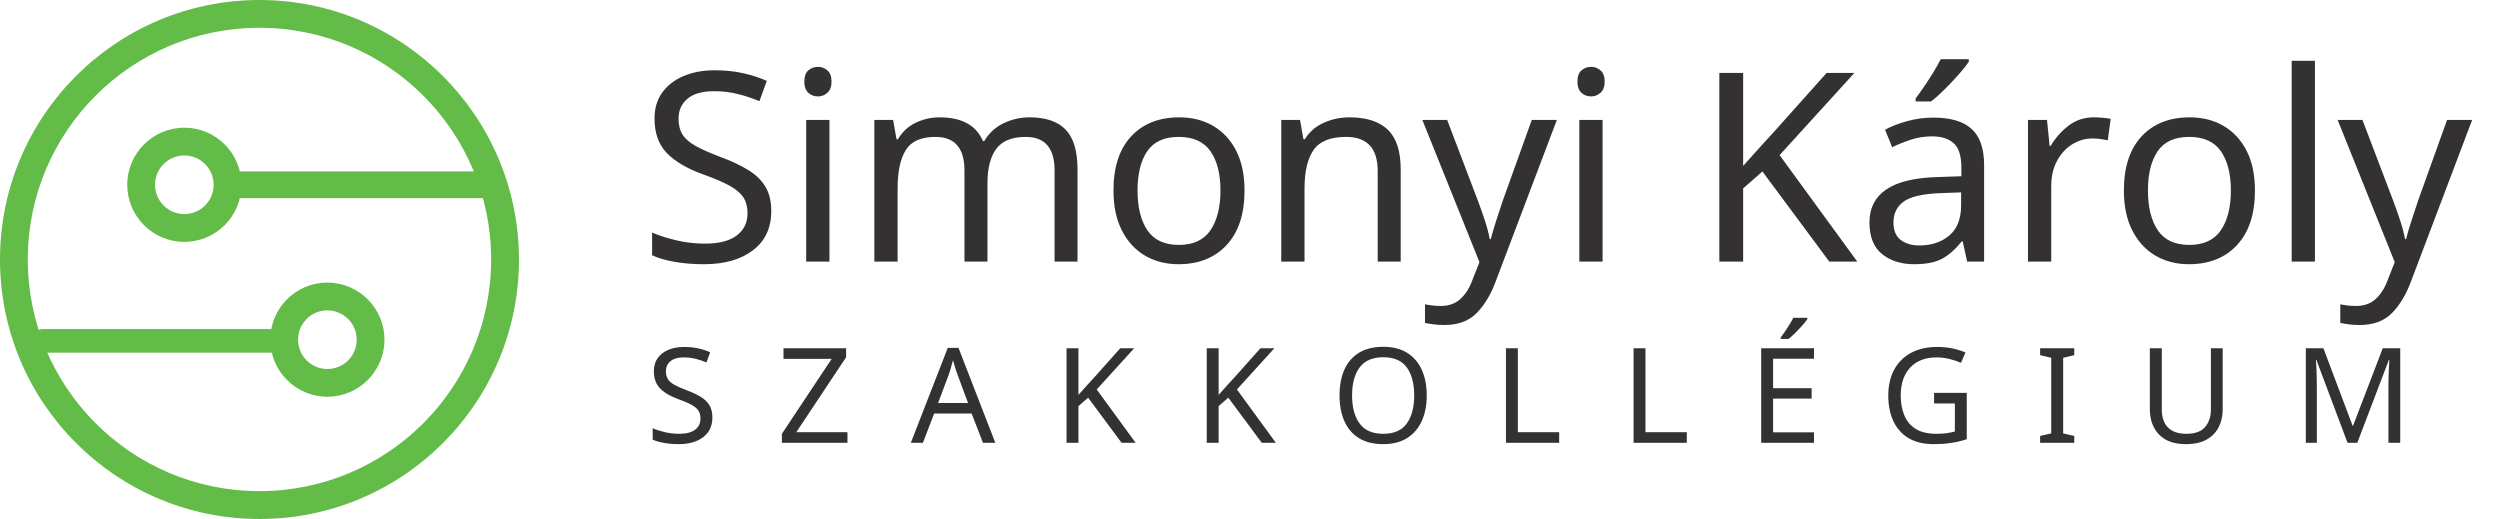
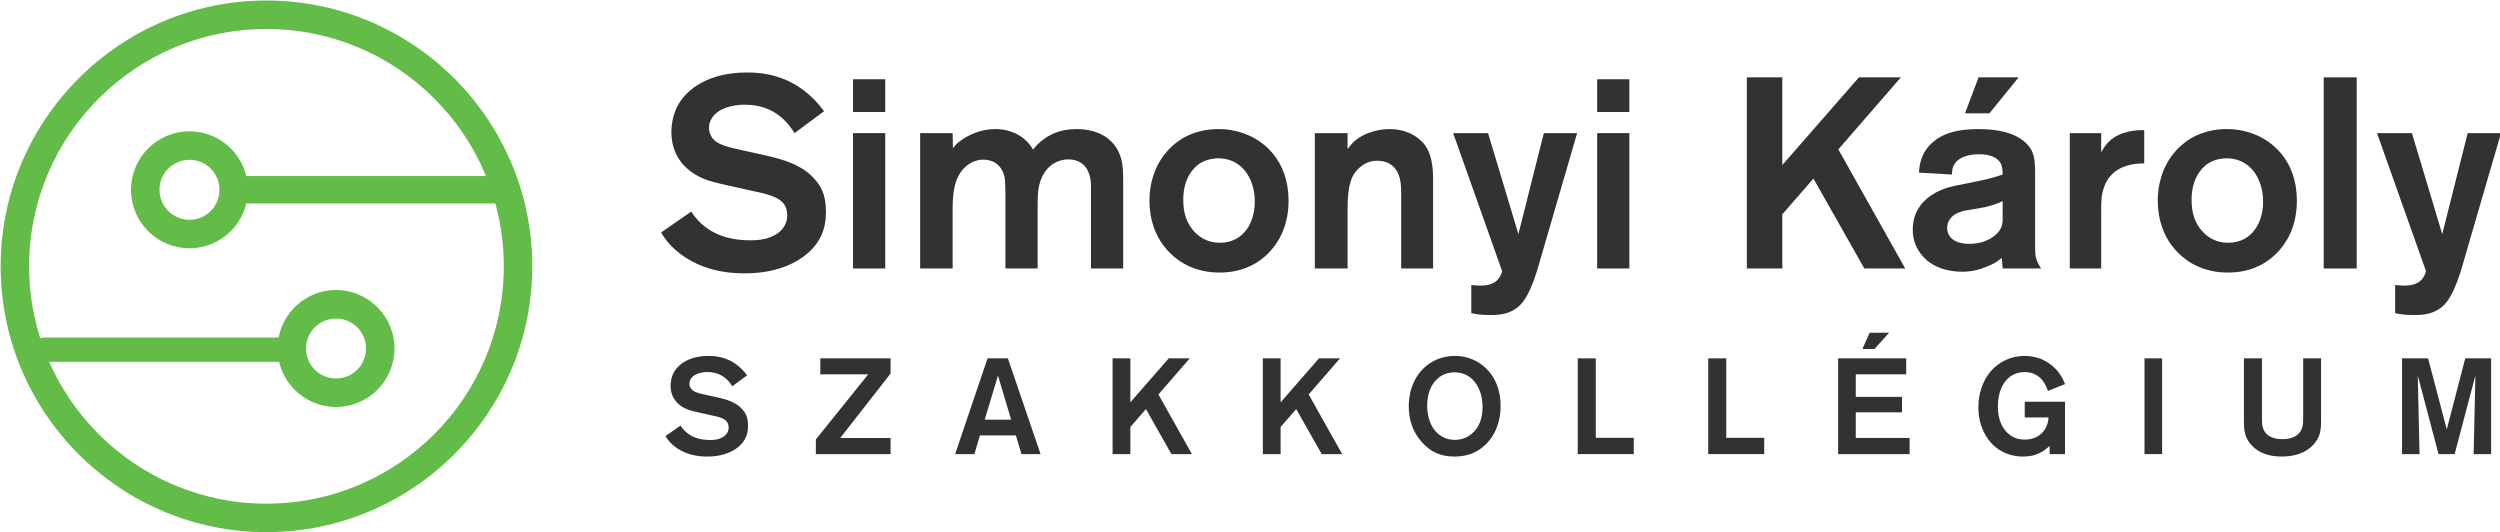
- <svg xmlns="http://www.w3.org/2000/svg" viewBox="0 0 728.72 151.27">
-   <defs>
-     <style>.cls-1{font-size:77.02px;}.cls-1,.cls-2{fill:#333132;font-family:AkzidenzGroteskBQ-Medium, Akzidenz-Grotesk BQ;}.cls-2{font-size:38.59px;letter-spacing:0.44em;}.cls-3{fill:#63bc47;}</style>
-   </defs>
-   <g id="Réteg_2" data-name="Réteg 2">
-     <g id="Layer_1" data-name="Layer 1">
-       <text class="cls-1" transform="translate(186.16 76.25)">Simonyi Károly</text>
-       <text class="cls-2" transform="translate(188.28 129.07)">SZAKKOLLÉGIUM</text>
-       <path class="cls-3" d="M75.64,8.1A67.53,67.53,0,1,1,8.1,75.64,67.53,67.53,0,0,1,75.64,8.1m0-8.1a75.64,75.64,0,1,0,75.64,75.64A75.72,75.72,0,0,0,75.64,0Z" />
-       <path class="cls-3" d="M141.28,57.76H66.45a3.9,3.9,0,0,1,0-7.79h74.83a3.9,3.9,0,1,1,0,7.79ZM53.73,45.32a8.54,8.54,0,1,0,8.54,8.54,8.54,8.54,0,0,0-8.54-8.54m0-8.1A16.64,16.64,0,1,1,37.09,53.86,16.66,16.66,0,0,1,53.73,37.22Z" />
-       <path class="cls-3" d="M82.8,102.8H12.38a3.45,3.45,0,0,1,0-6.89H82.8a3.45,3.45,0,0,1,0,6.89Z" />
-       <path class="cls-3" d="M95.43,90.48A8.54,8.54,0,1,1,86.89,99a8.54,8.54,0,0,1,8.54-8.54m0-8.1A16.64,16.64,0,1,0,112.07,99,16.66,16.66,0,0,0,95.43,82.38Z" />
+ <svg xmlns="http://www.w3.org/2000/svg" width="100%" height="100%" viewBox="0 0 2964 630" version="1.1" xml:space="preserve" style="fill-rule:evenodd;clip-rule:evenodd;stroke-linejoin:round;stroke-miterlimit:2;">
+   <g id="Simonyi" transform="matrix(4.16667,0,0,4.16667,-235,-163)">
+     <g transform="matrix(1,0,0,1,286.107,65.368)">
+       <path d="M0,45.908C-6.547,51.454 -15.328,51.531 -17.793,51.531C-21.028,51.531 -31.427,51.377 -38.975,43.443C-39.899,42.441 -40.901,41.133 -41.594,39.9L-33.044,33.969C-30.656,37.512 -26.189,42.134 -16.175,42.134C-15.713,42.134 -13.788,42.134 -12.17,41.749C-11.015,41.517 -5.7,40.054 -5.7,34.97C-5.7,34.431 -5.777,32.968 -6.701,31.735C-8.55,29.27 -13.479,28.577 -16.175,27.961L-22.646,26.497C-25.418,25.881 -28.423,25.265 -30.888,23.955C-33.429,22.646 -38.667,19.179 -38.667,11.323C-38.667,10.091 -38.513,6.548 -36.587,3.312C-34.123,-0.847 -28.191,-5.623 -17.177,-5.623C-12.324,-5.623 -2.773,-4.853 4.776,5.392L-3.62,11.631C-5.314,8.935 -9.166,3.543 -17.716,3.543C-18.255,3.543 -25.11,3.467 -27.344,7.703C-27.807,8.55 -27.96,9.32 -27.96,10.168C-27.96,11.092 -27.729,11.862 -27.267,12.633C-25.958,14.866 -22.954,15.559 -17.947,16.638L-12.324,17.87C-7.163,19.026 -1.463,20.566 2.157,24.803C3.697,26.497 5.315,28.962 5.315,33.969C5.315,38.898 3.774,42.673 0,45.908" style="fill:rgb(51,49,50);fill-rule:nonzero;" />
+     </g>
+     <g transform="matrix(1,0,0,1,0,-52.618)">
+       <path d="M299.123,129.617L308.289,129.617L308.289,168.13L299.123,168.13L299.123,129.617ZM299.123,114.289L308.289,114.289L308.289,123.609L299.123,123.609L299.123,114.289Z" style="fill:rgb(51,49,50);fill-rule:nonzero;" />
+     </g>
+     <g transform="matrix(1,0,0,1,366.828,75.8443)">
+       <path d="M0,39.668L0,16.098C0,14.634 -0.308,8.626 -6.47,8.626C-7.934,8.626 -11.246,9.166 -13.325,12.555C-15.097,15.328 -15.174,18.486 -15.174,21.567L-15.174,39.668L-24.34,39.668L-24.34,18.101C-24.34,17.253 -24.417,16.406 -24.417,15.559C-24.417,14.789 -24.417,12.093 -26.497,10.167C-28.037,8.78 -29.963,8.703 -30.656,8.703C-31.581,8.703 -33.583,8.935 -35.509,10.552C-39.283,13.787 -39.36,19.179 -39.36,23.492L-39.36,39.668L-48.604,39.668L-48.604,1.155L-39.36,1.155L-39.283,5.468C-38.667,4.621 -38.436,4.39 -38.051,4.082C-36.741,2.85 -32.582,0 -27.19,0C-22.8,0 -18.64,2.002 -16.483,5.854C-15.79,5.006 -15.02,3.928 -12.94,2.541C-11.323,1.463 -8.627,0 -4.082,0C1.772,0 7.01,2.541 8.627,8.549C9.089,10.321 9.167,11.861 9.167,15.328L9.167,39.668L0,39.668Z" style="fill:rgb(51,49,50);fill-rule:nonzero;" />
+     </g>
+     <g transform="matrix(1,0,0,1,403.029,108.349)">
+       <path d="M0,-24.186C-0.848,-24.186 -3.158,-24.032 -5.238,-22.723C-7.241,-21.413 -9.937,-18.255 -9.937,-12.478C-9.937,-10.629 -9.782,-9.012 -9.166,-7.241C-8.55,-5.392 -5.854,-0.154 0.462,-0.154C7.472,-0.154 10.629,-6.316 10.398,-12.401C10.244,-18.409 6.778,-24.186 0,-24.186M18.486,-3.62C16.946,0.308 11.939,8.319 0.462,8.319C-1.155,8.319 -4.468,8.242 -8.242,6.547C-12.247,4.776 -19.565,-0.616 -19.565,-12.247C-19.565,-16.407 -18.409,-19.488 -17.87,-20.874C-16.253,-24.725 -11.323,-32.505 0.154,-32.505C1.617,-32.505 5.007,-32.351 8.627,-30.733C12.786,-28.962 19.95,-23.801 20.027,-12.247C20.027,-10.861 19.95,-7.241 18.486,-3.62" style="fill:rgb(51,49,50);fill-rule:nonzero;" />
+     </g>
+     <g transform="matrix(1,0,0,1,455.096,75.8443)">
+       <path d="M0,39.668L0,20.026C0,17.022 0,15.559 -0.385,14.095C-1.463,9.628 -4.93,9.012 -6.778,9.012C-7.779,9.012 -9.705,9.166 -11.631,10.783C-14.403,13.094 -15.251,16.329 -15.251,22.953L-15.251,39.668L-24.571,39.668L-24.571,1.155L-15.251,1.155L-15.251,5.699C-15.097,5.468 -14.327,4.467 -13.557,3.697C-9.937,0.308 -4.698,0 -3.389,0C2.312,0 5.623,2.926 6.855,4.698C9.32,8.241 9.089,13.094 9.089,17.022L9.089,39.668L0,39.668Z" style="fill:rgb(51,49,50);fill-rule:nonzero;" />
+     </g>
+     <g transform="matrix(1,0,0,1,495.379,95.1777)">
+       <path d="M0,15.405C-1.387,20.18 -3.389,28.345 -7.009,31.272C-9.397,33.198 -11.862,33.583 -14.866,33.583C-17.793,33.583 -18.871,33.352 -20.335,33.044L-20.335,25.033C-16.638,25.496 -14.558,25.033 -13.171,23.878C-12.016,22.8 -11.708,21.644 -11.554,21.105L-25.495,-18.178L-15.56,-18.178L-6.933,10.552L0.309,-18.178L9.782,-18.178L0,15.405Z" style="fill:rgb(51,49,50);fill-rule:nonzero;" />
+     </g>
+     <g transform="matrix(1,0,0,1,0,-52.618)">
+       <path d="M510.86,129.617L520.026,129.617L520.026,168.13L510.86,168.13L510.86,129.617ZM510.86,114.289L520.026,114.289L520.026,123.609L510.86,123.609L510.86,114.289Z" style="fill:rgb(51,49,50);fill-rule:nonzero;" />
+     </g>
+     <g transform="matrix(1,0,0,1,586.884,61.1313)">
+       <path d="M0,54.381L-14.481,28.808L-23.339,38.976L-23.339,54.381L-33.43,54.381L-33.43,0L-23.339,0L-23.339,24.957L-1.541,0L10.398,0L-7.395,20.489L11.631,54.381L0,54.381Z" style="fill:rgb(51,49,50);fill-rule:nonzero;" />
+     </g>
+     <g transform="matrix(1,0,0,1,622.467,106.191)">
+       <path d="M0,-34.815L-6.932,-34.815L-3.081,-45.06L8.319,-45.06L0,-34.815ZM3.774,-9.858C2.234,-9.088 0.231,-8.318 -3.543,-7.702C-5.622,-7.316 -7.856,-7.239 -9.782,-6.084C-11.092,-5.236 -12.016,-3.927 -12.016,-2.232C-12.016,0.078 -10.321,2.311 -5.699,2.311C-0.616,2.311 2.388,-0.307 3.235,-2.079C3.852,-3.312 3.774,-4.39 3.774,-5.622L3.774,-9.858ZM3.774,9.321L3.544,6.317C2.08,7.55 0.771,8.166 0,8.474C-2.542,9.63 -4.93,10.245 -7.779,10.245C-9.628,10.245 -16.561,10.015 -20.104,4.314C-20.72,3.313 -21.875,1.233 -21.798,-1.848C-21.798,-4.004 -21.259,-8.318 -16.561,-11.476C-13.402,-13.633 -10.398,-14.095 -6.854,-14.788C-1.155,-15.943 0.925,-16.405 3.774,-17.407C3.774,-18.408 3.697,-19.641 3.235,-20.565C2.465,-22.028 0.54,-23.184 -2.85,-23.184C-6.393,-23.184 -8.627,-22.106 -9.628,-20.796C-10.706,-19.486 -10.629,-17.946 -10.629,-17.407L-20.026,-17.946C-19.949,-19.641 -19.642,-23.723 -15.867,-26.804C-13.479,-28.807 -9.859,-30.347 -3.157,-30.347C3.158,-30.347 6.855,-29.038 9.243,-27.343C10.861,-26.188 11.708,-24.878 12.017,-24.262C13.018,-22.26 13.018,-19.564 13.018,-17.407L13.018,3.082C13.018,6.009 13.172,6.856 14.712,9.321L3.774,9.321Z" style="fill:rgb(51,49,50);fill-rule:nonzero;" />
+     </g>
+     <g transform="matrix(1,0,0,1,654.971,98.9515)">
+       <path d="M0,-6.239C-0.692,-4.082 -0.692,-2.156 -0.692,0.077L-0.692,16.561L-9.628,16.561L-9.628,-21.952L-0.692,-21.952L-0.692,-16.484C-0.077,-17.639 0.693,-18.794 1.618,-19.641C4.699,-22.646 9.706,-22.8 10.784,-22.8L11.555,-22.8L11.555,-13.325C9.629,-13.325 2.234,-13.325 0,-6.239" style="fill:rgb(51,49,50);fill-rule:nonzero;" />
+     </g>
+     <g transform="matrix(1,0,0,1,689.939,108.349)">
+       <path d="M0,-24.186C-0.848,-24.186 -3.158,-24.032 -5.238,-22.723C-7.24,-21.413 -9.937,-18.255 -9.937,-12.478C-9.937,-10.629 -9.782,-9.012 -9.166,-7.241C-8.55,-5.392 -5.854,-0.154 0.462,-0.154C7.472,-0.154 10.63,-6.316 10.398,-12.401C10.244,-18.409 6.778,-24.186 0,-24.186M18.486,-3.62C16.945,0.308 11.938,8.319 0.462,8.319C-1.155,8.319 -4.468,8.242 -8.242,6.547C-12.247,4.776 -19.564,-0.616 -19.564,-12.247C-19.564,-16.407 -18.409,-19.488 -17.87,-20.874C-16.253,-24.725 -11.323,-32.505 0.154,-32.505C1.617,-32.505 5.007,-32.351 8.627,-30.733C12.786,-28.962 19.95,-23.801 20.026,-12.247C20.026,-10.861 19.95,-7.241 18.486,-3.62" style="fill:rgb(51,49,50);fill-rule:nonzero;" />
+     </g>
+     <g transform="matrix(1,0,0,1,0,-53.158)">
+       <rect x="717.59" y="114.289" width="9.397" height="54.381" style="fill:rgb(51,49,50);" />
+     </g>
+     <g transform="matrix(1,0,0,1,758.259,95.1777)">
+       <path d="M0,15.405C-1.387,20.18 -3.389,28.345 -7.01,31.272C-9.397,33.198 -11.862,33.583 -14.866,33.583C-17.793,33.583 -18.871,33.352 -20.335,33.044L-20.335,25.033C-16.638,25.496 -14.558,25.033 -13.172,23.878C-12.016,22.8 -11.708,21.644 -11.554,21.105L-25.496,-18.178L-15.56,-18.178L-6.933,10.552L0.309,-18.178L9.782,-18.178L0,15.405Z" style="fill:rgb(51,49,50);fill-rule:nonzero;" />
+     </g>
+     <g transform="matrix(1,0,0,1,266.587,143.211)">
+       <path d="M0,23C-3.28,25.778 -7.68,25.816 -8.915,25.816C-10.535,25.816 -15.745,25.739 -19.526,21.765C-19.99,21.263 -20.491,20.607 -20.838,19.989L-16.555,17.019C-15.359,18.793 -13.121,21.108 -8.104,21.108C-7.873,21.108 -6.908,21.108 -6.097,20.916C-5.519,20.8 -2.856,20.066 -2.856,17.52C-2.856,17.25 -2.895,16.517 -3.357,15.899C-4.284,14.664 -6.753,14.317 -8.104,14.009L-11.346,13.275C-12.735,12.967 -14.24,12.657 -15.475,12.002C-16.748,11.346 -19.372,9.609 -19.372,5.673C-19.372,5.056 -19.295,3.28 -18.33,1.659C-17.095,-0.424 -14.124,-2.816 -8.605,-2.816C-6.174,-2.816 -1.39,-2.431 2.393,2.701L-1.814,5.827C-2.663,4.477 -4.592,1.775 -8.876,1.775C-9.146,1.775 -12.581,1.737 -13.699,3.859C-13.931,4.284 -14.008,4.67 -14.008,5.094C-14.008,5.558 -13.893,5.943 -13.661,6.329C-13.005,7.448 -11.5,7.795 -8.992,8.336L-6.174,8.953C-3.589,9.532 -0.733,10.304 1.08,12.426C1.852,13.275 2.663,14.51 2.663,17.019C2.663,19.488 1.891,21.379 0,23" style="fill:rgb(51,49,50);fill-rule:nonzero;" />
+     </g>
+     <g transform="matrix(1,0,0,1,288.544,141.089)">
+       <path d="M0,27.244L0,23.076L14.896,4.554L1.273,4.554L1.273,0L21.263,0L21.263,4.322L6.946,22.652L21.263,22.652L21.263,27.244L0,27.244Z" style="fill:rgb(51,49,50);fill-rule:nonzero;" />
+     </g>
+     <g transform="matrix(1,0,0,1,340.37,163.433)">
+       <path d="M0,-17.444L-3.782,-4.902L3.743,-4.902L0,-17.444ZM6.676,4.9L5.094,-0.425L-5.132,-0.425L-6.714,4.9L-12.194,4.9L-2.971,-22.344L2.817,-22.344L12.117,4.9L6.676,4.9Z" style="fill:rgb(51,49,50);fill-rule:nonzero;" />
+     </g>
+     <g transform="matrix(1,0,0,1,389.726,141.089)">
+       <path d="M0,27.244L-7.255,14.432L-11.692,19.526L-11.692,27.244L-16.748,27.244L-16.748,0L-11.692,0L-11.692,12.503L-0.772,0L5.209,0L-3.705,10.265L5.827,27.244L0,27.244Z" style="fill:rgb(51,49,50);fill-rule:nonzero;" />
+     </g>
+     <g transform="matrix(1,0,0,1,432.482,141.089)">
+       <path d="M0,27.244L-7.255,14.432L-11.692,19.526L-11.692,27.244L-16.748,27.244L-16.748,0L-11.692,0L-11.692,12.503L-0.772,0L5.209,0L-3.705,10.265L5.826,27.244L0,27.244Z" style="fill:rgb(51,49,50);fill-rule:nonzero;" />
+     </g>
+     <g transform="matrix(1,0,0,1,476.629,160.769)">
+       <path d="M0,-12.117C-1.428,-14.432 -3.589,-15.706 -6.329,-15.706C-8.027,-15.706 -9.262,-15.166 -9.802,-14.895C-11.731,-13.853 -14.124,-11.306 -14.124,-6.213C-14.124,-5.171 -14.086,-0.154 -10.266,2.354C-8.605,3.435 -6.946,3.512 -6.252,3.512C-5.712,3.512 -4.477,3.473 -3.126,2.856C-1.119,1.93 1.505,-0.386 1.62,-5.518C1.659,-7.757 1.234,-10.149 0,-12.117M2.971,4.361C2.354,5.017 0.771,6.599 -1.66,7.487C-2.509,7.795 -4.091,8.258 -6.406,8.258C-10.266,8.258 -13.198,6.985 -15.745,4.052C-18.292,1.157 -19.372,-2.238 -19.372,-6.02C-19.372,-6.907 -19.334,-8.991 -18.562,-11.306C-16.787,-16.748 -12.117,-20.375 -6.29,-20.375C-1.042,-20.375 2.083,-17.519 3.356,-16.054C4.785,-14.432 6.791,-11.268 6.753,-6.058C6.753,-4.36 6.56,0.463 2.971,4.361" style="fill:rgb(51,49,50);fill-rule:nonzero;" />
+     </g>
+     <g transform="matrix(1,0,0,1,505.339,141.089)">
+       <path d="M0,27.244L0,0L5.133,0L5.133,22.613L15.938,22.613L15.938,27.244L0,27.244Z" style="fill:rgb(51,49,50);fill-rule:nonzero;" />
+     </g>
+     <g transform="matrix(1,0,0,1,542.462,141.089)">
+       <path d="M0,27.244L0,0L5.133,0L5.133,22.613L15.938,22.613L15.938,27.244L0,27.244Z" style="fill:rgb(51,49,50);fill-rule:nonzero;" />
+     </g>
+     <g transform="matrix(1,0,0,1,589.772,163.702)">
+       <path d="M0,-25.277L-3.434,-25.277L-1.389,-29.907L4.168,-29.907L0,-25.277ZM-10.342,4.63L-10.342,-22.614L9.03,-22.614L9.03,-18.06L-5.325,-18.06L-5.325,-11.655L7.834,-11.655L7.834,-7.256L-5.325,-7.256L-5.325,0.038L9.995,0.038L9.995,4.63L-10.342,4.63Z" style="fill:rgb(51,49,50);fill-rule:nonzero;" />
+     </g>
+     <g transform="matrix(1,0,0,1,639.63,141.089)">
+       <path d="M0,27.244L-0.039,24.929C-2.238,26.973 -4.477,27.938 -7.525,27.938C-9.185,27.938 -12.966,27.707 -16.246,24.504C-17.828,22.922 -20.298,19.526 -20.298,13.892C-20.298,10.419 -19.256,6.792 -17.095,4.052C-15.86,2.508 -12.619,-0.694 -7.101,-0.694C-6.329,-0.694 -4.592,-0.617 -2.624,0.116C-0.849,0.81 2.585,2.624 4.36,7.332L-0.502,9.262C-0.965,7.949 -2.393,3.897 -7.139,3.897C-8.065,3.897 -10.227,4.052 -12.04,5.865C-13.352,7.216 -14.741,9.531 -14.741,13.738C-14.741,14.856 -14.741,18.947 -11.615,21.571C-10.265,22.69 -8.76,23.115 -7.023,23.115C-4.322,23.115 -1.93,21.803 -0.888,19.256C-0.656,18.716 -0.463,18.059 -0.309,16.825L-7.101,16.825L-7.101,12.348L4.36,12.348L4.36,27.244L0,27.244Z" style="fill:rgb(51,49,50);fill-rule:nonzero;" />
+     </g>
+     <g transform="matrix(1,0,0,1,0,79.621)">
+       <rect x="666.604" y="61.468" width="5.017" height="27.244" style="fill:rgb(51,49,50);" />
+     </g>
+     <g transform="matrix(1,0,0,1,716.384,147.34)">
+       <path d="M0,15.436C-0.887,18.175 -4.013,21.687 -10.688,21.687C-13.892,21.687 -17.095,20.915 -19.333,18.446C-19.681,18.098 -20.606,16.979 -21.069,15.513C-21.494,14.124 -21.494,12.85 -21.494,9.957L-21.494,-6.251L-16.361,-6.251L-16.361,10.497C-16.361,12.117 -16.361,12.696 -16.092,13.506C-15.59,15.127 -14.123,16.748 -10.496,16.748C-9.84,16.748 -6.097,16.748 -4.978,13.661C-4.669,12.773 -4.63,12.04 -4.63,10.226L-4.63,-6.251L0.464,-6.251L0.464,9.455C0.464,12.581 0.502,13.892 0,15.436" style="fill:rgb(51,49,50);fill-rule:nonzero;" />
+     </g>
+     <g transform="matrix(1,0,0,1,760.26,141.089)">
+       <path d="M0,27.244L0.502,4.862L-5.402,27.244L-9.994,27.244L-15.898,4.862L-15.396,27.244L-20.375,27.244L-20.375,0L-12.966,0L-7.641,20.221L-2.393,0L4.979,0L4.979,27.244L0,27.244Z" style="fill:rgb(51,49,50);fill-rule:nonzero;" />
+     </g>
+     <g transform="matrix(1,0,0,1,132.22,190.536)">
+       <path d="M0,-151.271C-41.705,-151.271 -75.635,-117.341 -75.635,-75.636C-75.635,-33.93 -41.705,0 0,0C41.706,0 75.636,-33.93 75.636,-75.636C75.636,-117.341 41.706,-151.271 0,-151.271M0,-143.167C37.297,-143.167 67.532,-112.932 67.532,-75.636C67.532,-38.339 37.297,-8.104 0,-8.104C-37.296,-8.104 -67.531,-38.339 -67.531,-75.636C-67.531,-112.932 -37.296,-143.167 0,-143.167" style="fill:rgb(98,188,71);fill-rule:nonzero;" />
+     </g>
+     <g transform="matrix(1,0,0,1,110.314,109.764)">
+       <path d="M0,-33.28C9.175,-33.28 16.64,-25.815 16.64,-16.64C16.64,-7.465 9.175,0 0,0C-9.175,0 -16.64,-7.465 -16.64,-16.64C-16.64,-25.815 -9.175,-33.28 0,-33.28M0,-25.176C-4.714,-25.176 -8.536,-21.354 -8.536,-16.64C-8.536,-11.926 -4.714,-8.104 0,-8.104C4.714,-8.104 8.536,-11.926 8.536,-16.64C8.536,-21.354 4.714,-25.176 0,-25.176M87.554,-12.743L12.723,-12.743C10.57,-12.743 8.826,-14.487 8.826,-16.639C8.826,-18.792 10.57,-20.536 12.723,-20.536L87.554,-20.536C89.706,-20.536 91.451,-18.792 91.451,-16.639C91.451,-14.487 89.706,-12.743 87.554,-12.743" style="fill:rgb(98,188,71);fill-rule:nonzero;" />
+     </g>
+     <g transform="matrix(1,0,0,1,139.385,135.17)">
+       <path d="M0,6.895L-70.422,6.895C-72.326,6.895 -73.87,5.352 -73.87,3.448C-73.87,1.543 -72.326,0 -70.422,0L0,0C1.904,0 3.447,1.543 3.447,3.448C3.447,5.352 1.904,6.895 0,6.895" style="fill:rgb(98,188,71);fill-rule:nonzero;" />
+     </g>
+     <g transform="matrix(1,0,0,1,152.015,154.925)">
+       <path d="M0,-33.279C-9.175,-33.279 -16.64,-25.815 -16.64,-16.639C-16.64,-7.465 -9.175,0 0,0C9.175,0 16.64,-7.465 16.64,-16.639C16.64,-25.815 9.175,-33.279 0,-33.279M0,-25.175C4.714,-25.175 8.536,-21.354 8.536,-16.639C8.536,-11.925 4.714,-8.103 0,-8.103C-4.714,-8.103 -8.536,-11.925 -8.536,-16.639C-8.536,-21.354 -4.714,-25.175 0,-25.175" style="fill:rgb(98,188,71);fill-rule:nonzero;" />
    </g>
  </g>
</svg>
